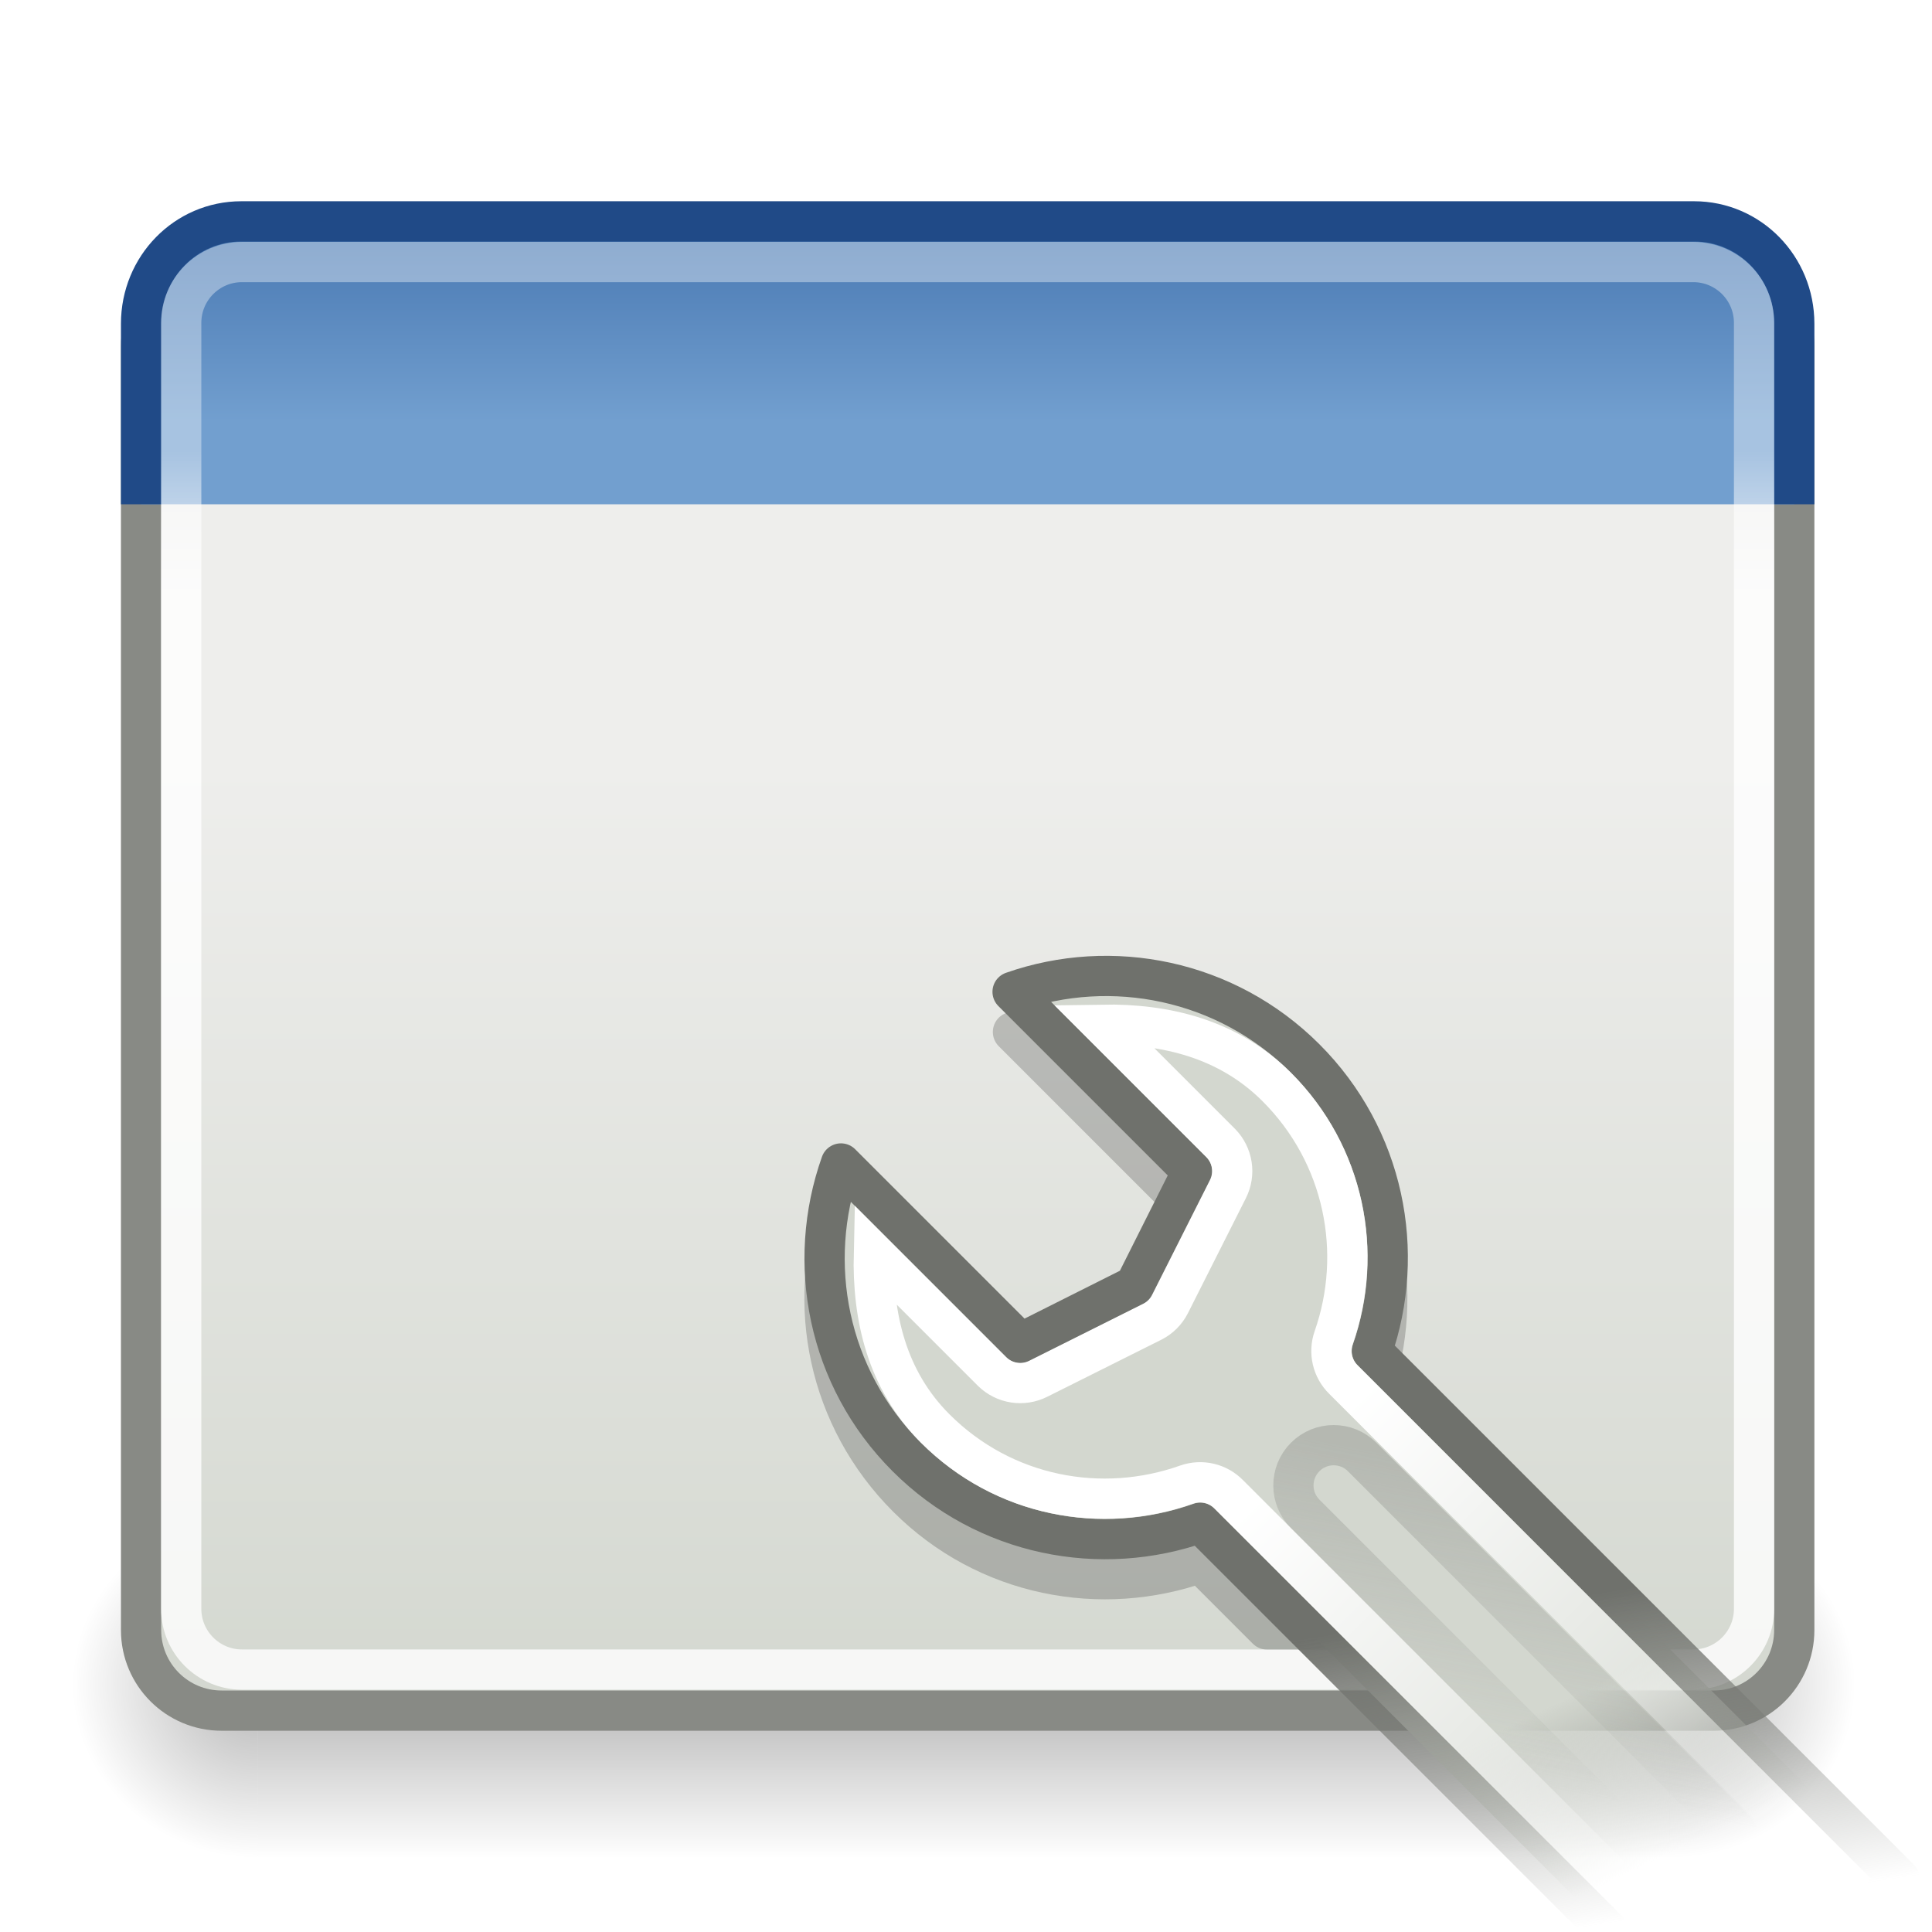
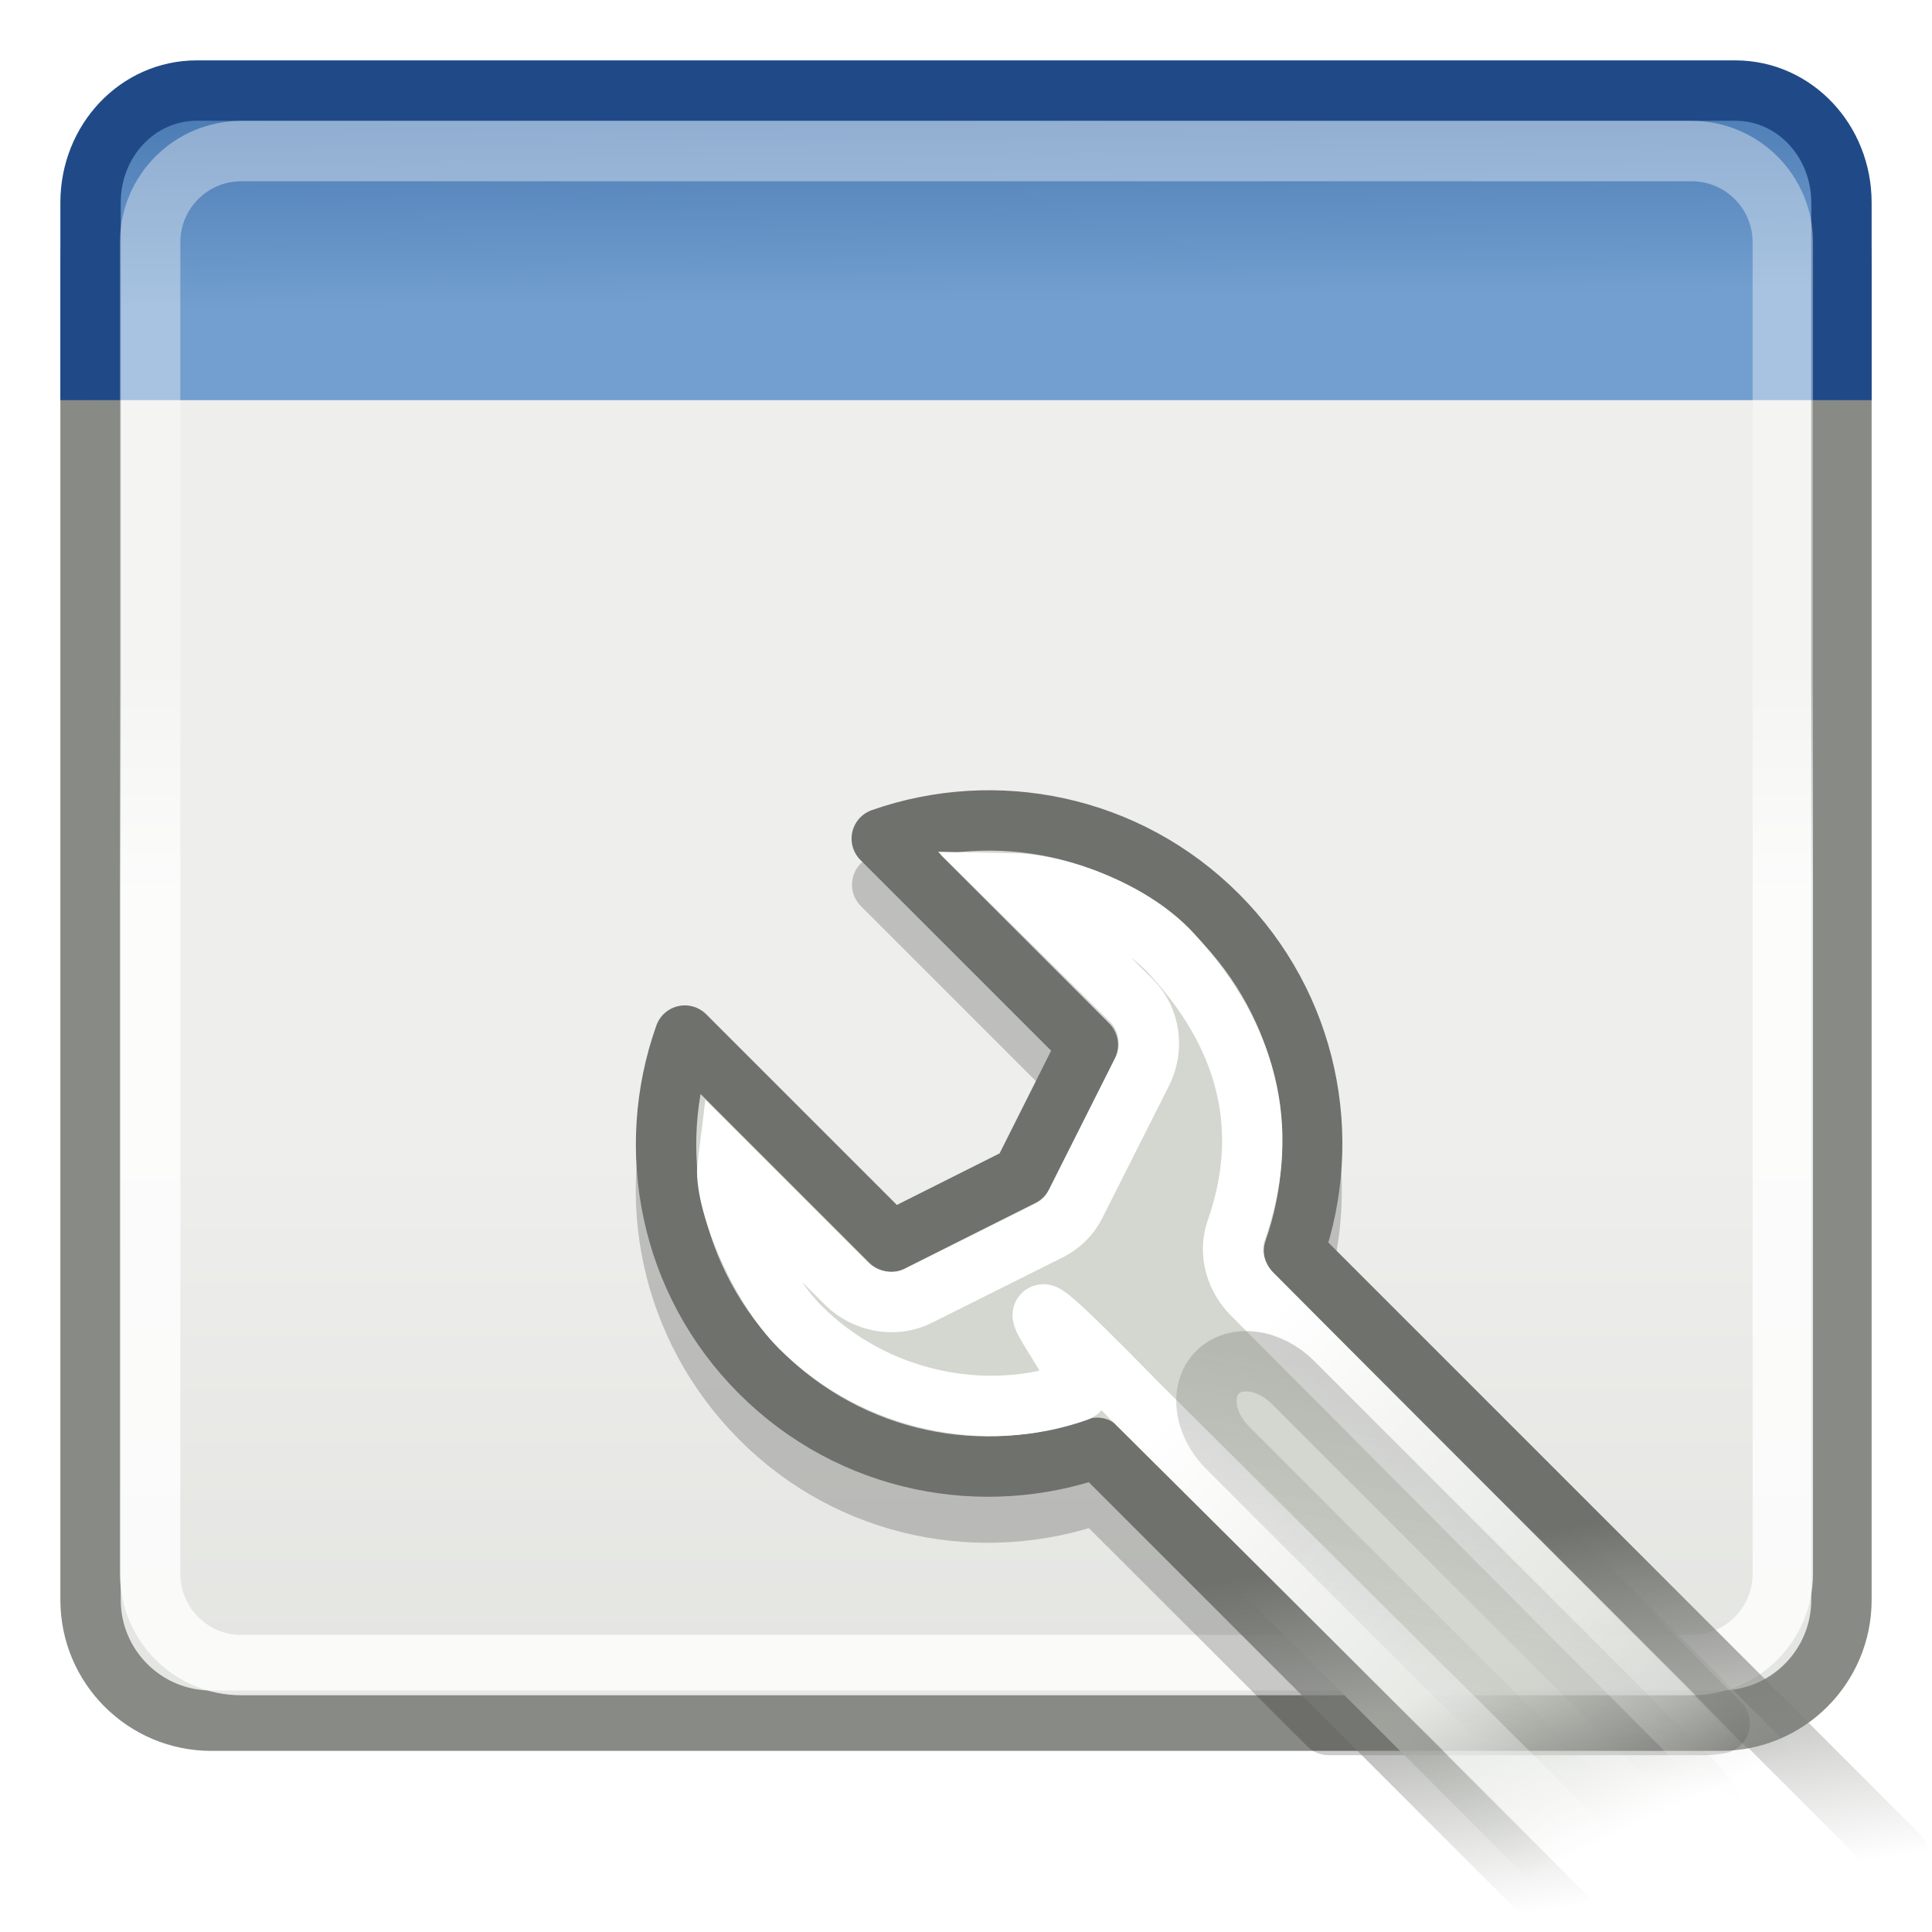
- <svg xmlns="http://www.w3.org/2000/svg" xmlns:xlink="http://www.w3.org/1999/xlink" width="48px" height="48px" id="svg11300">
+ <svg xmlns="http://www.w3.org/2000/svg" xmlns:xlink="http://www.w3.org/1999/xlink" version="1.0" width="32" height="32" id="svg11300">
  <defs id="defs3">
-     <linearGradient id="linearGradient47870">
-       <stop id="stop47872" offset="0" style="stop-color:#000000;stop-opacity:0" />
-       <stop id="stop47878" offset="0.5" style="stop-color:#000000;stop-opacity:1" />
-       <stop id="stop47874" offset="1" style="stop-color:#000000;stop-opacity:0" />
-     </linearGradient>
-     <linearGradient id="linearGradient51765">
-       <stop id="stop51767" offset="0" style="stop-color:#000000;stop-opacity:1" />
-       <stop id="stop51769" offset="1" style="stop-color:#000000;stop-opacity:0" />
-     </linearGradient>
    <linearGradient id="linearGradient2781">
-       <stop id="stop2783" offset="0" style="stop-color:#d3d7cf;stop-opacity:1" />
-       <stop id="stop2785" offset="1" style="stop-color:#eeeeec;stop-opacity:1" />
+       <stop id="stop2783" style="stop-color:#d3d7cf;stop-opacity:1" offset="0" />
+       <stop id="stop2785" style="stop-color:#eeeeec;stop-opacity:1" offset="1" />
    </linearGradient>
    <linearGradient id="linearGradient3674">
-       <stop id="stop3676" offset="0" style="stop-color:#3465a4;stop-opacity:1" />
-       <stop id="stop3678" offset="1" style="stop-color:#729fcf;stop-opacity:1;" />
+       <stop id="stop3676" style="stop-color:#3465a4;stop-opacity:1" offset="0" />
+       <stop id="stop3678" style="stop-color:#729fcf;stop-opacity:1" offset="1" />
    </linearGradient>
    <linearGradient id="linearGradient3690">
-       <stop id="stop3692" offset="0" style="stop-color:white;stop-opacity:1;" />
-       <stop id="stop3694" offset="1" style="stop-color:white;stop-opacity:0.469" />
+       <stop id="stop3692" style="stop-color:#ffffff;stop-opacity:1" offset="0" />
+       <stop id="stop3694" style="stop-color:#ffffff;stop-opacity:0.469" offset="1" />
    </linearGradient>
-     <linearGradient xlink:href="#linearGradient47870" id="linearGradient2282" gradientUnits="userSpaceOnUse" gradientTransform="matrix(0.9788196,0,0,0.7154223,-8.500802,52.11272)" x1="32.085" y1="-14.402" x2="32.085" y2="-5.563" />
-     <radialGradient xlink:href="#linearGradient51765" id="radialGradient2284" gradientUnits="userSpaceOnUse" gradientTransform="matrix(1.957639,-8.146468e-7,6.6614241e-7,1.456579,-59.01756,62.73807)" cx="51.438" cy="-12.203" fx="51.438" fy="-12.203" r="2.172" />
-     <radialGradient xlink:href="#linearGradient51765" id="radialGradient2286" gradientUnits="userSpaceOnUse" gradientTransform="matrix(-1.957639,-9.2540676e-8,-1.2888861e-7,1.456579,110.0178,62.73803)" cx="51.438" cy="-12.203" fx="51.438" fy="-12.203" r="2.172" />
-     <linearGradient xlink:href="#linearGradient3690" id="linearGradient2289" gradientUnits="userSpaceOnUse" gradientTransform="matrix(1.260542,0,0,1.205855,-7.473393,-4.945944)" x1="9.5" y1="16.264" x2="9.5" y2="13.409" />
-     <linearGradient xlink:href="#linearGradient3674" id="linearGradient2292" gradientUnits="userSpaceOnUse" gradientTransform="matrix(1.244631,0,0,1.270795,-7.074154,-5.301762)" x1="23.069" y1="6.799" x2="23.069" y2="12.403" />
-     <linearGradient xlink:href="#linearGradient2781" id="linearGradient2295" gradientUnits="userSpaceOnUse" gradientTransform="matrix(1.244631,0,0,1.176776,-7.074154,-3.982654)" x1="24.926" y1="40" x2="24.926" y2="19.539" />
-     <linearGradient id="linearGradient4138">
-       <stop id="stop4140" offset="0" style="stop-color:#3465a4;stop-opacity:1;" />
-       <stop id="stop4142" offset="1" style="stop-color:#3465a4;stop-opacity:0;" />
-     </linearGradient>
-     <linearGradient xlink:href="#linearGradient4138" id="linearGradient2275" gradientUnits="userSpaceOnUse" gradientTransform="matrix(1.762735,0,0,-1.731733,-16.44267,56.98915)" x1="22.958" y1="13.434" x2="22.958" y2="27.138" />
-     <linearGradient y2="41.842" x2="30.035" y1="37.667" x1="36.202" gradientUnits="userSpaceOnUse" id="linearGradient2926" xlink:href="#linearGradient3307" />
-     <linearGradient y2="52.806" x2="33.358" y1="37.386" x1="33.358" gradientUnits="userSpaceOnUse" id="linearGradient2924" xlink:href="#linearGradient3315" />
-     <linearGradient y2="51.47" x2="33.233" y1="44.886" x1="38.046" gradientUnits="userSpaceOnUse" id="linearGradient2922" xlink:href="#linearGradient3355" />
-     <linearGradient y2="50.416" x2="33.666" y1="46.094" x1="35.198" gradientUnits="userSpaceOnUse" id="linearGradient2920" xlink:href="#linearGradient3331" />
    <linearGradient id="linearGradient3355">
-       <stop id="stop3357" offset="0" style="stop-color:#6f716c;stop-opacity:1;" />
-       <stop id="stop3359" offset="1" style="stop-color:#888a85;stop-opacity:0;" />
+       <stop id="stop3357" style="stop-color:#6f716c;stop-opacity:1" offset="0" />
+       <stop id="stop3359" style="stop-color:#888a85;stop-opacity:0" offset="1" />
    </linearGradient>
    <linearGradient id="linearGradient3331">
-       <stop style="stop-color:#d3d7cf;stop-opacity:1;" offset="0" id="stop3333" />
-       <stop style="stop-color:#d3d7cf;stop-opacity:0;" offset="1" id="stop3335" />
+       <stop id="stop3333" style="stop-color:#d3d7cf;stop-opacity:1" offset="0" />
+       <stop id="stop3335" style="stop-color:#d3d7cf;stop-opacity:0" offset="1" />
    </linearGradient>
    <linearGradient id="linearGradient3315">
-       <stop style="stop-color:white;stop-opacity:1;" offset="0" id="stop3317" />
-       <stop style="stop-color:white;stop-opacity:0;" offset="1" id="stop3319" />
+       <stop id="stop3317" style="stop-color:#ffffff;stop-opacity:1" offset="0" />
+       <stop id="stop3319" style="stop-color:#ffffff;stop-opacity:0" offset="1" />
    </linearGradient>
    <linearGradient id="linearGradient3307">
-       <stop style="stop-color:#888a85;stop-opacity:1;" offset="0" id="stop3309" />
-       <stop style="stop-color:#888a85;stop-opacity:0;" offset="1" id="stop3311" />
+       <stop id="stop3309" style="stop-color:#888a85;stop-opacity:1" offset="0" />
+       <stop id="stop3311" style="stop-color:#888a85;stop-opacity:0" offset="1" />
    </linearGradient>
-     <linearGradient y2="13.409" x2="9.5" y1="16.264" x1="9.5" gradientTransform="translate(5,-6)" gradientUnits="userSpaceOnUse" id="linearGradient2554" xlink:href="#linearGradient3690" />
-     <linearGradient y2="12.403" x2="23.069" y1="6.799" x1="23.069" gradientTransform="translate(5,-6)" gradientUnits="userSpaceOnUse" id="linearGradient2552" xlink:href="#linearGradient3674" />
-     <linearGradient y2="19.539" x2="24.926" y1="40" x1="24.926" gradientTransform="translate(5,-6)" gradientUnits="userSpaceOnUse" id="linearGradient2550" xlink:href="#linearGradient2781" />
-     <linearGradient x1="32.085" y1="-14.402" x2="32.085" y2="-5.563" id="linearGradient54729" xlink:href="#linearGradient47870" gradientUnits="userSpaceOnUse" gradientTransform="matrix(0.9788196,0,0,0.7154223,-8.500802,52.11272)" />
-     <radialGradient cx="51.438" cy="-12.203" r="2.172" fx="51.438" fy="-12.203" id="radialGradient54731" xlink:href="#linearGradient51765" gradientUnits="userSpaceOnUse" gradientTransform="matrix(1.957639,-8.146468e-7,6.6614241e-7,1.456579,-59.01756,62.73807)" />
-     <radialGradient cx="51.438" cy="-12.203" r="2.172" fx="51.438" fy="-12.203" id="radialGradient54733" xlink:href="#linearGradient51765" gradientUnits="userSpaceOnUse" gradientTransform="matrix(-1.957639,-9.2540676e-8,-1.2888861e-7,1.456579,110.0178,62.73803)" />
-     <linearGradient xlink:href="#linearGradient3331" id="linearGradient2401" gradientUnits="userSpaceOnUse" x1="35.198" y1="46.094" x2="33.666" y2="50.416" />
-     <linearGradient xlink:href="#linearGradient3355" id="linearGradient2403" gradientUnits="userSpaceOnUse" x1="38.046" y1="44.886" x2="33.233" y2="51.47" />
-     <linearGradient xlink:href="#linearGradient3315" id="linearGradient2405" gradientUnits="userSpaceOnUse" x1="33.358" y1="37.386" x2="33.358" y2="52.806" />
-     <linearGradient xlink:href="#linearGradient3307" id="linearGradient2407" gradientUnits="userSpaceOnUse" x1="36.202" y1="37.667" x2="30.035" y2="41.842" />
+     <linearGradient x1="9.5" y1="16.264" x2="9.5" y2="13.409" id="linearGradient8050" xlink:href="#linearGradient3690" gradientUnits="userSpaceOnUse" gradientTransform="matrix(1.260542,0,0,1.205855,-7.473394,-4.945944)" />
+     <linearGradient x1="16.441" y1="3.947" x2="16.491" y2="8.124" id="linearGradient8053" xlink:href="#linearGradient3674" gradientUnits="userSpaceOnUse" gradientTransform="matrix(1.244631,0,0,1.270795,-7.074154,-5.301762)" />
+     <linearGradient x1="24.926" y1="40" x2="24.926" y2="19.539" id="linearGradient8056" xlink:href="#linearGradient2781" gradientUnits="userSpaceOnUse" gradientTransform="matrix(1.244631,0,0,1.176776,-7.074154,-3.982654)" />
+     <linearGradient x1="35.198" y1="46.094" x2="33.666" y2="50.416" id="linearGradient8097" xlink:href="#linearGradient3331" gradientUnits="userSpaceOnUse" />
+     <linearGradient x1="38.046" y1="44.886" x2="33.233" y2="51.47" id="linearGradient8099" xlink:href="#linearGradient3355" gradientUnits="userSpaceOnUse" />
+     <linearGradient x1="36.202" y1="37.667" x2="30.035" y2="41.842" id="linearGradient8103" xlink:href="#linearGradient3307" gradientUnits="userSpaceOnUse" />
+     <linearGradient x1="33.358" y1="37.386" x2="33.358" y2="52.806" id="linearGradient8112" xlink:href="#linearGradient3315" gradientUnits="userSpaceOnUse" />
  </defs>
  <g id="layer1">
-     <g transform="matrix(1.084207,0,0,1.36184,-3.702941,-19.37857)" id="g54724">
-       <rect width="32.357" height="6.323" x="9.322" y="41.809" style="opacity:0.3;fill:url(#linearGradient2282);fill-opacity:1;fill-rule:evenodd;stroke:none;stroke-width:1.024;stroke-linecap:butt;stroke-linejoin:miter;stroke-miterlimit:4;stroke-dasharray:none;stroke-dashoffset:0;stroke-opacity:1" id="rect46899" />
-       <path d="M 41.678,41.8 L 41.678,48.127 C 44.022,48.103 45.93,46.705 45.93,44.974 C 45.93,43.243 44.022,41.824 41.678,41.8 z " style="opacity:0.3;fill:url(#radialGradient2284);fill-opacity:1;fill-rule:evenodd;stroke:none;stroke-width:1.024;stroke-linecap:butt;stroke-linejoin:miter;stroke-miterlimit:4;stroke-dasharray:none;stroke-dashoffset:0;stroke-opacity:1" id="path48849" />
-       <path d="M 9.322,41.8 L 9.322,48.127 C 6.978,48.103 5.07,46.705 5.07,44.974 C 5.07,43.243 6.978,41.824 9.322,41.8 z " style="opacity:0.3;fill:url(#radialGradient2286);fill-opacity:1;fill-rule:evenodd;stroke:none;stroke-width:1.024;stroke-linecap:butt;stroke-linejoin:miter;stroke-miterlimit:4;stroke-dasharray:none;stroke-dashoffset:0;stroke-opacity:1" id="path52742" />
-     </g>
-     <rect style="fill:url(#linearGradient2295);fill-opacity:1;stroke:#888a85;stroke-width:1;stroke-miterlimit:4;stroke-dasharray:none;stroke-opacity:1" id="rect1915" width="41.073" height="35.892" x="3.505" y="6.608" rx="2" ry="2" />
-     <path style="fill:url(#linearGradient2292);fill-opacity:1;stroke:#204a87;stroke-width:1;stroke-miterlimit:4;stroke-opacity:1" d="M 3.505,12.528 L 3.505,8.042 C 3.505,6.634 4.615,5.5 5.994,5.5 L 42.089,5.5 C 43.468,5.5 44.578,6.634 44.578,8.042 L 44.578,12.528" id="path1917" />
-     <rect style="opacity:0.8;fill:none;fill-opacity:1;stroke:url(#linearGradient2289);stroke-width:1;stroke-miterlimit:4;stroke-dasharray:none;stroke-opacity:1" id="rect1919" width="39.077" height="34.97" x="4.502" y="6.51" rx="1.511" ry="1.511" />
-     <g style="display:inline" id="g2721" transform="translate(-11.17268,-40.07633)" />
-     <path id="path6270" d="M 27.042,25.264 C 26.398,25.303 25.781,25.424 25.167,25.639 L 29.635,30.108 L 28.198,32.952 L 25.354,34.358 L 20.885,29.921 C 20.01,32.387 20.569,35.229 22.542,37.202 C 24.514,39.174 27.357,39.702 29.823,38.827 L 31.479,40.483 L 39.635,40.483 C 39.739,40.483 39.847,40.462 39.948,40.452 L 34.073,34.577 C 34.935,32.117 34.382,29.261 32.417,27.296 C 30.942,25.822 28.971,25.149 27.042,25.264 z" style="opacity:0.2;color:#000000;fill:#000000;fill-opacity:1;fill-rule:nonzero;stroke:#000000;stroke-width:1;stroke-linecap:round;stroke-linejoin:round;marker:none;marker-start:none;marker-mid:none;marker-end:none;stroke-miterlimit:4;stroke-dasharray:none;stroke-dashoffset:1.4;stroke-opacity:1;visibility:visible;display:inline;overflow:visible" />
-     <g id="g3199" transform="translate(-63.21102,-1.684654)">
-       <path id="path3193" d="M 32.5,24.188 C 30.137,25.312 28.5,27.71 28.5,30.5 C 28.5,33.29 30.137,35.688 32.5,36.812 L 32.5,55.35 L 38.531,55.35 L 38.531,36.812 C 40.88,35.683 42.5,33.28 42.5,30.5 C 42.5,27.72 40.88,25.317 38.531,24.188 L 38.531,30.5 L 35.516,31.5 L 32.5,30.5 L 32.5,24.188 z" style="opacity:1;color:#000000;fill:url(#linearGradient2401);fill-opacity:1;fill-rule:nonzero;stroke:url(#linearGradient2403);stroke-width:1;stroke-linecap:round;stroke-linejoin:round;marker:none;marker-start:none;marker-mid:none;marker-end:none;stroke-miterlimit:4;stroke-dasharray:none;stroke-dashoffset:1.4;stroke-opacity:1;visibility:visible;display:inline;overflow:visible" transform="matrix(0.707107,-0.707107,0.707107,0.707107,44.01958,36.46818)" />
-       <path id="path3195" d="M 31.5,26.344 C 30.359,27.432 29.5,28.792 29.5,30.5 C 29.5,32.901 30.909,34.941 32.938,35.906 C 33.285,36.074 33.504,36.427 33.5,36.812 L 33.5,55.742 L 37.531,55.742 L 37.531,36.812 C 37.527,36.427 37.746,36.074 38.094,35.906 C 40.107,34.938 41.5,32.893 41.5,30.5 C 41.5,28.802 40.657,27.434 39.531,26.344 L 39.531,30.5 C 39.528,30.928 39.251,31.305 38.844,31.438 L 35.812,32.438 C 35.61,32.505 35.39,32.505 35.188,32.438 L 32.188,31.438 C 31.781,31.305 31.504,30.928 31.5,30.5 L 31.5,26.344 z" style="color:#000000;fill:none;fill-opacity:1;fill-rule:nonzero;stroke:url(#linearGradient2405);stroke-width:1;stroke-linecap:round;stroke-linejoin:miter;marker:none;marker-start:none;marker-mid:none;marker-end:none;stroke-miterlimit:4;stroke-dashoffset:1.4;stroke-opacity:1;visibility:visible;display:inline;overflow:visible" transform="matrix(0.707107,-0.707107,0.707107,0.707107,44.01958,36.46818)" />
-       <rect ry="1" rx="1" y="37.5" x="34.5" height="15" width="2" id="rect3197" style="opacity:0.4;color:#000000;fill:none;fill-opacity:1;fill-rule:nonzero;stroke:url(#linearGradient2407);stroke-width:1;stroke-linecap:round;stroke-linejoin:miter;marker:none;marker-start:none;marker-mid:none;marker-end:none;stroke-miterlimit:4;stroke-dasharray:none;stroke-dashoffset:1.4;stroke-opacity:1;visibility:visible;display:inline;overflow:visible" transform="matrix(0.707107,-0.707107,0.707107,0.707107,44.01958,36.46818)" />
+     <g transform="translate(-11.17268,-40.07633)" id="g2721" style="display:inline" />
+     <rect width="29" height="26.191" rx="2" ry="2" x="1.5" y="2.309" id="rect8032" style="fill:url(#linearGradient8056);fill-opacity:1;stroke:#888a85;stroke-width:1;stroke-miterlimit:4;stroke-opacity:1;stroke-dasharray:none" />
+     <path d="M 1.5,6.628 L 1.5,3.355 C 1.5,2.327 2.284,1.5 3.258,1.5 L 28.742,1.5 C 29.716,1.5 30.5,2.327 30.5,3.355 L 30.5,6.628" id="path8034" style="fill:url(#linearGradient8053);fill-opacity:1;stroke:#204a87;stroke-width:1;stroke-miterlimit:4;stroke-opacity:1" />
+     <rect width="27.042" height="25.077" rx="1.511" ry="1.511" x="2.487" y="2.502" id="rect8036" style="opacity:0.8;fill:none;stroke:url(#linearGradient8050);stroke-width:1;stroke-miterlimit:4;stroke-opacity:1;stroke-dasharray:none" />
+     <path d="M 16.046,14.367 C 15.554,14.396 15.082,14.489 14.612,14.654 L 18.03,18.072 L 16.93,20.247 L 14.755,21.323 L 11.337,17.928 C 10.667,19.815 11.095,21.989 12.604,23.498 C 14.112,25.007 16.287,25.411 18.173,24.741 L 22.006,28.571 L 28.244,28.571 C 28.324,28.571 28.406,28.555 28.483,28.547 L 21.424,21.49 C 22.083,19.608 21.66,17.424 20.157,15.921 C 19.03,14.793 17.522,14.278 16.046,14.367 z" id="path6270" style="opacity:0.2;fill:#000000;fill-opacity:1;fill-rule:nonzero;stroke:#000000;stroke-width:1;stroke-linecap:round;stroke-linejoin:round;stroke-miterlimit:4;stroke-opacity:1;stroke-dasharray:none;stroke-dashoffset:1.4;marker:none;marker-start:none;marker-mid:none;marker-end:none;visibility:visible;display:inline;overflow:visible" />
+     <g transform="matrix(0.7649102,0,0,0.7649054,-52.98935,-6.246639)" id="g3199">
+       <path d="M 32.5,24.188 C 30.137,25.312 28.5,27.71 28.5,30.5 C 28.5,33.29 30.137,35.688 32.5,36.812 L 32.5,55.35 L 38.531,55.35 L 38.531,36.812 C 40.88,35.683 42.5,33.28 42.5,30.5 C 42.5,27.72 40.88,25.317 38.531,24.188 L 38.531,30.5 L 35.516,31.5 L 32.5,30.5 L 32.5,24.188 z" transform="matrix(0.707107,-0.707107,0.707107,0.707107,44.01958,36.46818)" id="path3193" style="opacity:1;fill:url(#linearGradient8097);fill-opacity:1;fill-rule:nonzero;stroke:url(#linearGradient8099);stroke-width:1.307;stroke-linecap:round;stroke-linejoin:round;stroke-miterlimit:4;stroke-opacity:1;stroke-dasharray:none;stroke-dashoffset:1.4;marker:none;marker-start:none;marker-mid:none;marker-end:none;visibility:visible;display:inline;overflow:visible" />
+       <path d="M 31.177,26.82 C 30.59,27.275 29.803,29.118 29.803,30.418 C 29.803,32.687 31.146,34.732 33.063,35.645 C 33.527,35.869 33.853,31.017 33.793,36.761 C 33.807,41.991 33.844,55.406 33.844,55.406 L 37.188,55.406 L 37.228,36.853 C 37.223,36.338 37.494,35.838 37.958,35.614 C 39.86,34.7 41.095,33.049 41.207,30.388 C 41.262,29.096 40.522,27.573 39.855,26.881 L 39.875,30.5 C 39.87,31.071 39.481,31.574 38.938,31.75 L 35.906,32.75 C 35.635,32.84 35.365,32.84 35.094,32.75 L 32.094,31.75 C 31.551,31.574 31.182,31.03 31.177,30.459 L 31.177,26.82 z" transform="matrix(0.707107,-0.707107,0.707107,0.707107,44.01958,36.46818)" id="path8105" style="fill:none;stroke:url(#linearGradient8112);stroke-width:1.307;stroke-linecap:round;stroke-linejoin:miter;stroke-miterlimit:4;stroke-opacity:1;stroke-dashoffset:1.4;marker:none;marker-start:none;marker-mid:none;marker-end:none;visibility:visible;display:inline;overflow:visible" />
+       <rect width="2" height="15" rx="1.307" ry="1.307" x="34.5" y="37.5" transform="matrix(0.707107,-0.707107,0.707107,0.707107,44.01958,36.46818)" id="rect3197" style="opacity:0.4;fill:none;stroke:url(#linearGradient8103);stroke-width:1.307;stroke-linecap:round;stroke-linejoin:miter;stroke-miterlimit:4;stroke-opacity:1;stroke-dasharray:none;stroke-dashoffset:1.4;marker:none;marker-start:none;marker-mid:none;marker-end:none;visibility:visible;display:inline;overflow:visible" />
    </g>
  </g>
</svg>
